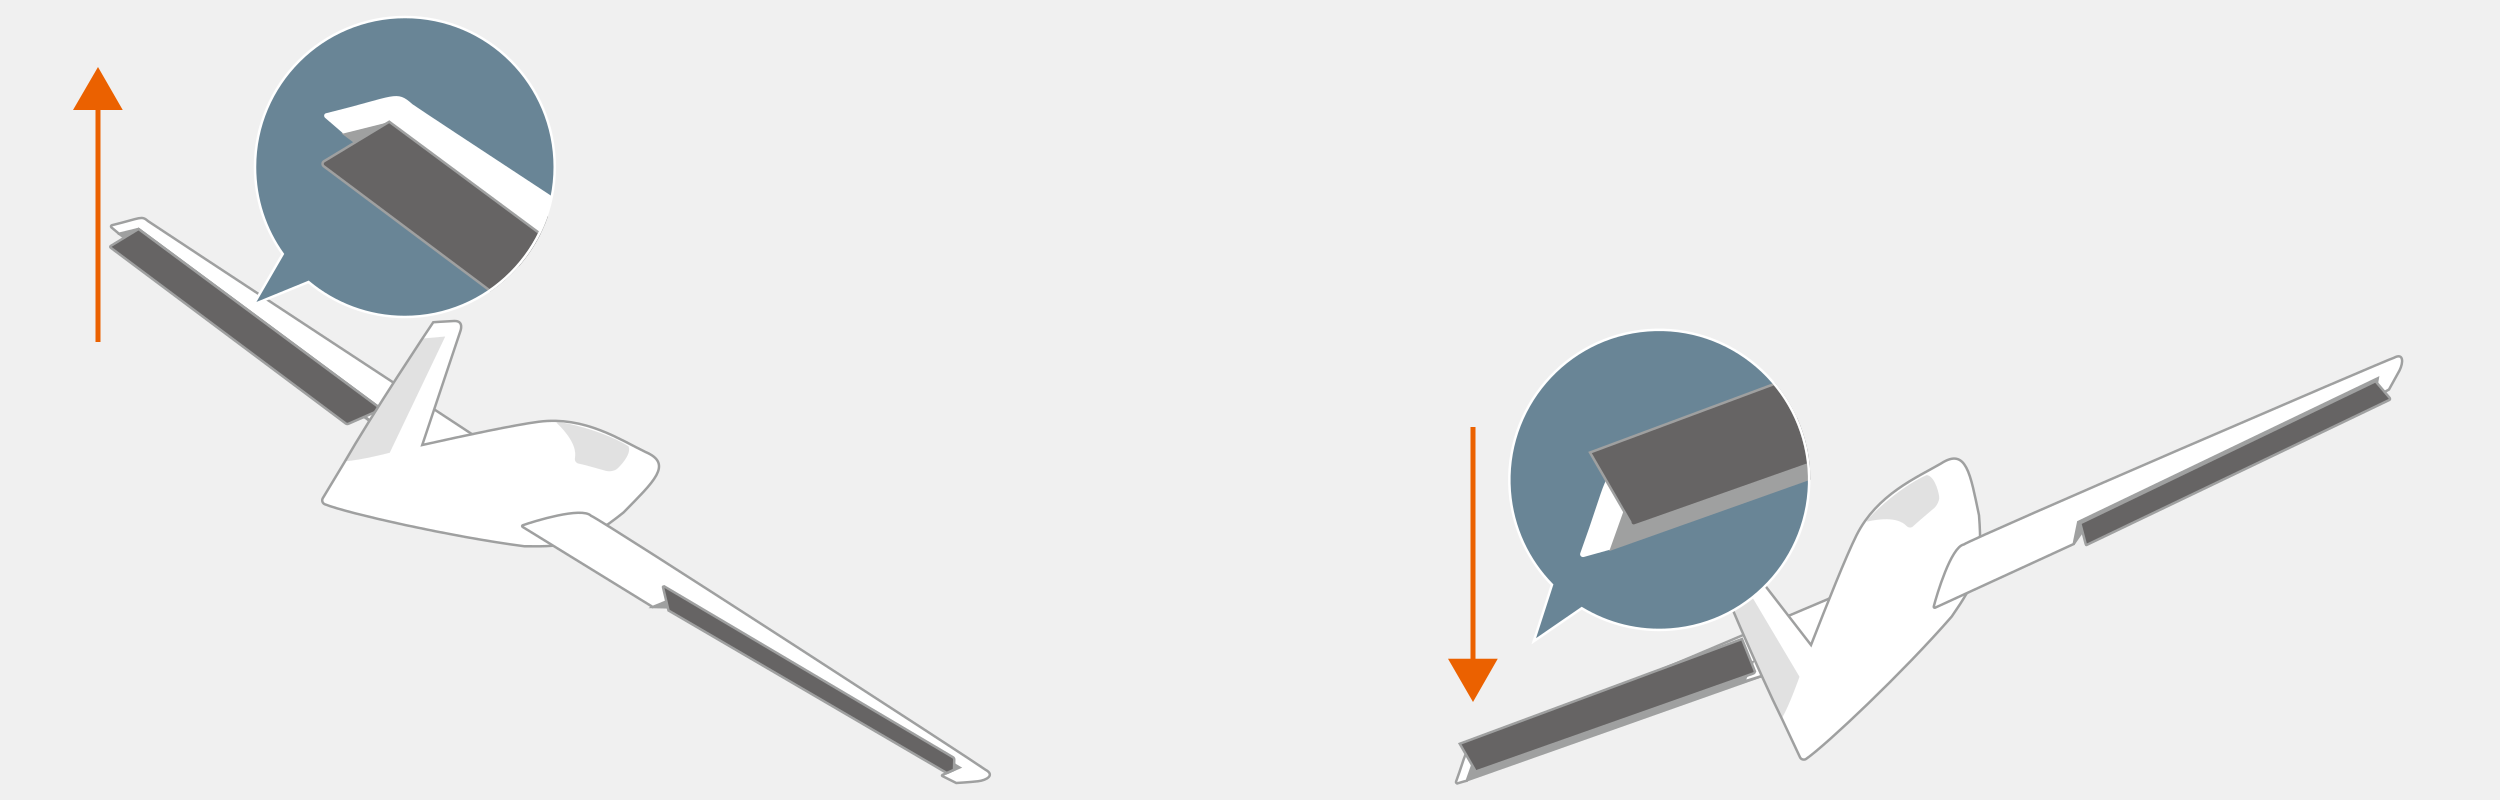
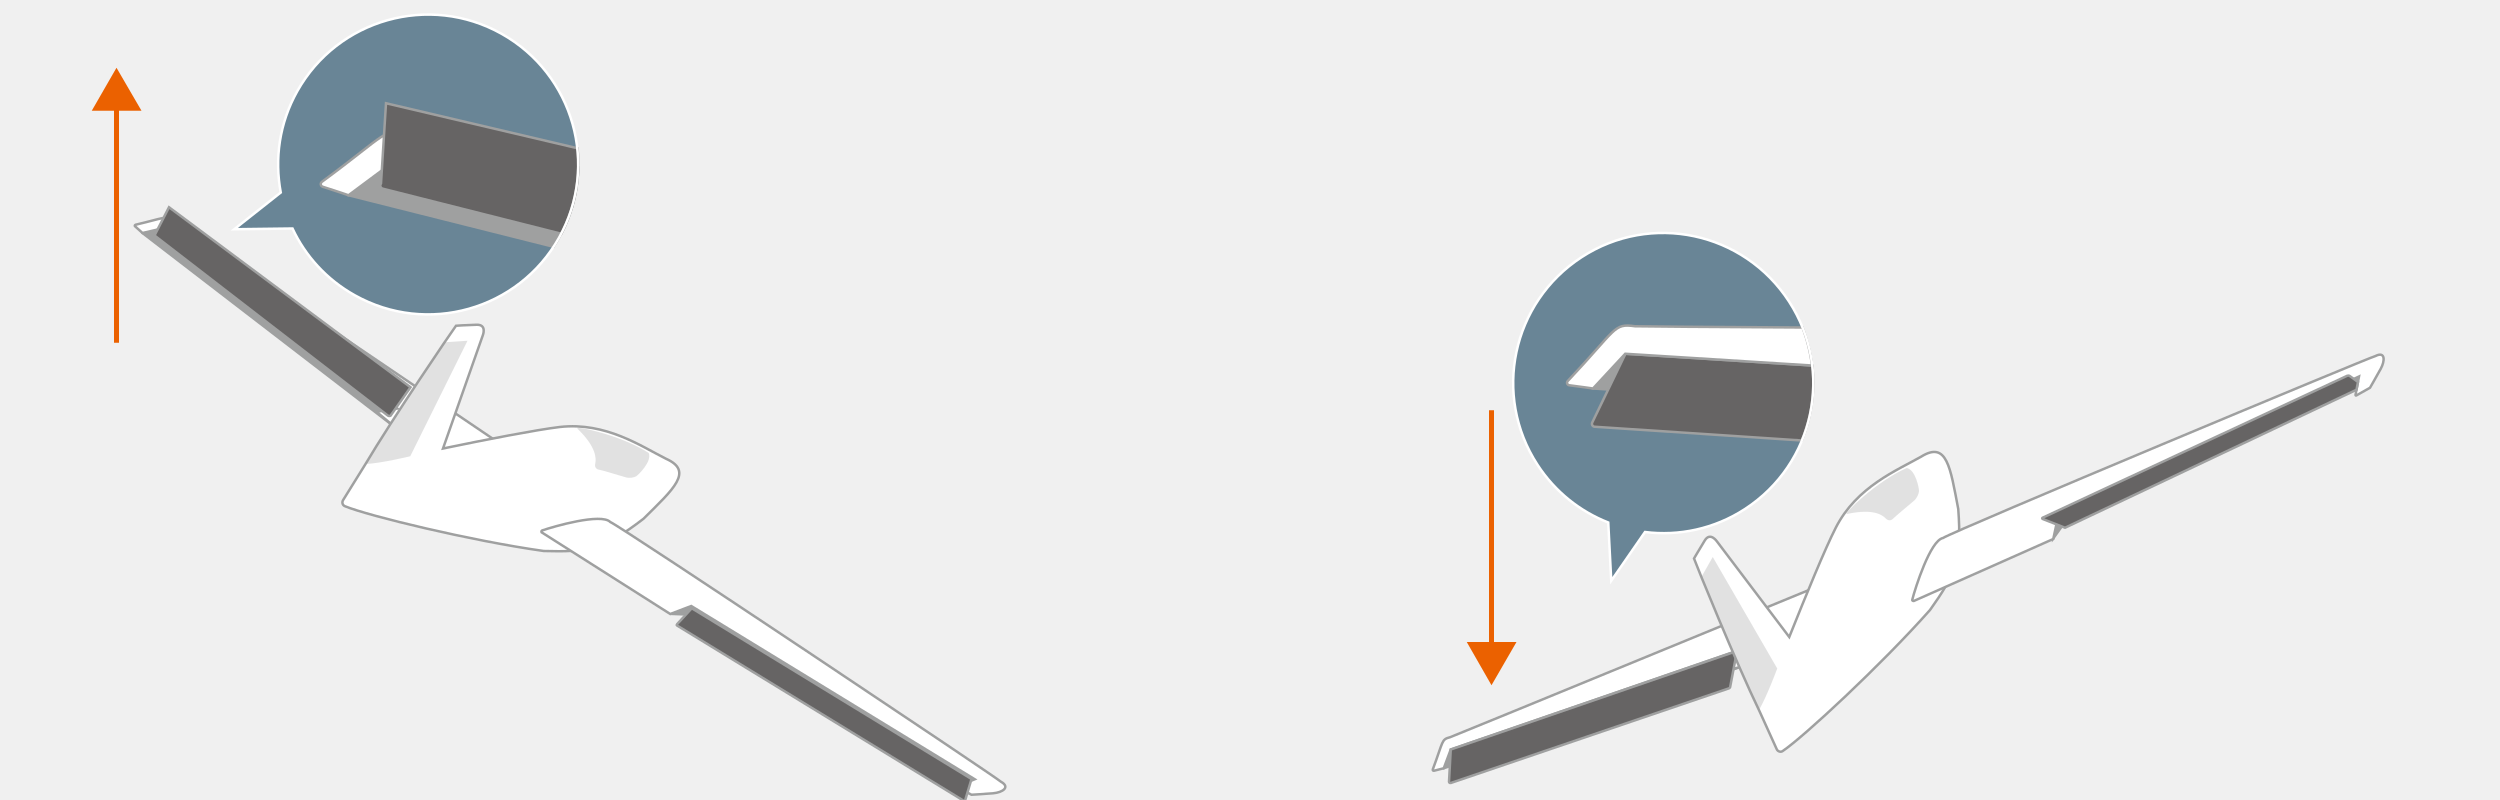
<svg xmlns="http://www.w3.org/2000/svg" version="1.1" id="图层_1" x="0px" y="0px" viewBox="0 0 1000 320" style="enable-background:new 0 0 1000 320;" xml:space="preserve">
  <style type="text/css">
	.st0{fill:#9FA0A0;stroke:#9FA0A0;stroke-miterlimit:10;}
	.st1{fill:#FFFFFF;stroke:#9FA0A0;stroke-miterlimit:10;}
	.st2{fill:#666464;stroke:#9FA0A0;stroke-miterlimit:10;}
	.st3{opacity:0.3;fill:#9B9B9B;}
	.st4{fill:none;stroke:#EB6100;stroke-width:2;stroke-miterlimit:10;}
	.st5{fill:#EB6100;}
	.st6{fill:#698596;}
	.st7{fill:none;}
- 	.st8{fill:#FFFFFF;}
- 	.st9{fill:none;stroke:#FFFFFF;stroke-miterlimit:10;}
+ 	.st8{fill:none;stroke:#FFFFFF;stroke-miterlimit:10;}
</style>
  <g>
-     <polygon class="st0" points="47.6,93.5 149.2,169.4 156.7,161.3 56.1,89.1 49.6,89.8  " />
-     <path class="st1" d="M44.7,90.1c11.9-2.9,11.8-4,14.6-1.6c4.6,3.2,133.8,88,133.8,88l-26.7,6.7l-24.3-19.7l8.3-1.4L55.4,91.6   l-7.8,1.9c0,0-1.3-1.1-3.1-2.6C44.3,90.7,44.4,90.2,44.7,90.1z" />
-     <polygon class="st0" points="270,243 260.9,242.8 268.7,237.1 386.8,307.2 382.9,309.3  " />
-     <path class="st2" d="M44.3,99.1l94,70.3c0.3,0.2,0.7,0.3,1.1,0.1l13.2-5.8L55.4,91.6l-11,6.7C44,98.5,44,98.9,44.3,99.1z" />
-     <path class="st1" d="M258.2,180.8c-9.8-4.7-24.3-14.5-42.7-12.1c-9.3,1.2-29.2,5.4-46.6,9.3l15.2-45.4c0,0,1.8-4.4-2.5-4.2   c-4.2,0.2-8.3,0.5-8.3,0.5c-1.7,2.4-24.9,37.4-35.7,56.3c0,0,0,0,0,0l-8.5,14.1c-0.5,0.9-0.1,2,0.8,2.4c9.3,3.7,50.5,13,79.8,16.8   c17.4,0.3,23.8-0.8,39.7-13.5C261.4,192.7,269.5,185.6,258.2,180.8z" />
-     <path class="st1" d="M209.1,210.1c4.5-1.6,23.6-7.5,27.3-3.8c4.2,1.6,156.5,100.4,157.8,101.6c3.9,2.1,0.5,4.2-3,4.6   c-3.5,0.4-8.7,0.7-8.7,0.7l-5.6-2.8c-0.2-0.1-0.1-0.3,0-0.4l6.9-3l-114.4-67.6l-8.3,3.4l-52-32   C208.7,210.6,208.8,210.2,209.1,210.1z" />
-     <path class="st2" d="M265.2,234.9l2.2,9.3l111.3,65l2.9-1.3l0.1-4.1c0-0.4-0.2-0.7-0.5-0.9l-115.6-68.4   C265.4,234.5,265.1,234.7,265.2,234.9z" />
-     <path class="st3" d="M169,135.4c0,0-26.1,40.1-30.9,49.1c6.3-0.4,17.8-3.4,17.8-3.4l22.2-46.5L169,135.4z" />
-     <path class="st3" d="M222.7,169.2c-1.6-1.5,17.7,2.4,28.7,9.3c1.5,3.3-4.1,8.8-4.9,9.3c-0.8,0.5-2.6,1-4.3,0.5   c-1.7-0.5-10-2.8-10.5-2.8c-0.5,0-2.1-0.6-1.7-2.5C230.3,181.2,230.4,176.6,222.7,169.2z" />
-   </g>
-   <g>
-     <polygon class="st0" points="586.8,312.1 706.4,269.8 703.8,259.1 587.9,302.6 584.8,308.5  " />
-     <path class="st1" d="M582.4,312.7c4.2-11.5,3.2-12,6.8-13c5.2-2.1,147.5-62.4,147.5-62.4l-9.3,26l-29.8,9.3l3.4-7.7l-111.6,39.8   l-2.7,7.6c0,0-1.7,0.4-3.9,1.1C582.6,313.3,582.3,313,582.4,312.7z" />
-     <polygon class="st0" points="834.6,210.2 830.1,216.7 829.1,208 953,148.8 952.5,153.3  " />
-     <path class="st2" d="M590.6,308.5l110.7-39.1c0.4-0.1,0.6-0.5,0.7-0.8l-5.2-13l-112.9,41.9l6,10.4   C589.9,308.4,590.2,308.6,590.6,308.5z" />
-     <path class="st1" d="M776.4,185.4c-9.4,5.5-25.5,12.2-33.8,28.7c-4.2,8.4-11.7,27.3-18.2,43.9l-29.3-37.9c0,0-2.7-3.9-4.9-0.3   s-4.2,7.2-4.2,7.2c1,2.8,17.3,41.5,27,61c0,0,0,0,0,0l7,14.9c0.4,0.9,1.6,1.2,2.4,0.7c8.2-5.7,38.9-34.7,58.3-57   c9.9-14.3,12.5-20.2,10.9-40.5C788.1,189.5,786.6,178.8,776.4,185.4z" />
-     <path class="st1" d="M773.5,242.6c1.2-4.7,6.9-23.8,12-24.8c3.7-2.6,170.4-74.4,172.1-74.7c3.9-2.1,3.8,1.9,2.2,5.1   c-1.7,3.1-4.2,7.6-4.2,7.6l-5.5,3.1c-0.1,0.1-0.3,0-0.3-0.2l1.3-7.4l-119.8,57.5l-1.8,8.8L774,243.1   C773.7,243.2,773.4,242.9,773.5,242.6z" />
-     <path class="st2" d="M834.3,217.7l-2.2-8.4l118.1-56.8l5.7,6.7c0.2,0.4,0.1,0.7-0.2,0.8L834.6,218   C834.5,218.1,834.3,217.9,834.3,217.7z" />
-     <path class="st3" d="M689.1,234.4c0,0,18.8,44,23.6,53c3.2-5.5,7.1-16.7,7.1-16.7l-26.3-44.3L689.1,234.4z" />
-     <path class="st3" d="M747,208.6c-2.1,0.5,11.8-13.4,23.7-18.6c3.6,0.6,5.1,8.3,5,9.3s-0.7,2.7-2,3.9c-1.3,1.1-7.9,6.7-8.2,7.1   s-1.6,1.4-3,0C761.2,208.9,757.4,206.3,747,208.6z" />
-   </g>
-   <g>
    <g>
-       <line class="st4" x1="39.2" y1="136.8" x2="39.2" y2="41.1" />
+       <polygon class="st0" points="577.5,307.3 697.5,266.3 695.1,255.6 578.7,297.8 575.5,303.6   " />
+       <path class="st1" d="M573.1,307.8c4.3-11.5,3.4-12,6.9-12.9c5.2-2,148.2-60.8,148.2-60.8l-9.5,25.9l-29.9,8.9l3.5-7.7l-112,38.6    l-2.8,7.5c0,0-1.7,0.4-3.9,1C573.3,308.4,573,308.1,573.1,307.8z" />
+       <polygon class="st0" points="826.4,208.2 821.2,215.5 820.9,205.9 945.4,148 944.9,152.5   " />
+       <path class="st2" d="M580.3,313.2l111.1-37.8c0.4-0.1,0.7-0.4,0.7-0.8l2.7-14.2l-114.5,39.4l-0.7,12.9    C579.6,313,579.9,313.3,580.3,313.2z" />
+       <path class="st1" d="M768.4,182.7c-9.5,5.4-25.7,11.9-34.1,28.4c-4.3,8.4-12,27.2-18.6,43.7l-28.9-38.2c0,0-2.7-4-4.9-0.4    s-4.3,7.2-4.3,7.2c1,2.8,16.8,41.7,26.3,61.3c0,0,0,0,0,0l6.8,15c0.4,0.9,1.6,1.3,2.4,0.7c8.3-5.6,39.3-34.3,58.9-56.4    c10.1-14.2,12.8-20.1,11.3-40.4C780.1,186.9,778.8,176.2,768.4,182.7z" />
+       <path class="st1" d="M764.9,239.9c1.2-4.7,7.2-23.7,12.3-24.7c3.7-2.6,171.2-72.5,173-72.8c4-2,3.8,2,2.1,5.1    c-1.7,3.1-4.3,7.6-4.3,7.6l-5.5,3.1c-0.1,0.1-0.3,0-0.3-0.2l1.4-7.4l-120.4,56.2l-1.9,8.8l-55.8,24.8    C765.1,240.4,764.8,240.2,764.9,239.9z" />
+       <path class="st2" d="M817.1,207.6l8.9,3.5l116.6-55.2l0.6-3.1l-3.3-2.4c-0.3-0.2-0.7-0.2-1-0.1L817,207.1    C816.8,207.2,816.8,207.5,817.1,207.6z" />
+       <path class="st3" d="M680.6,230.7c0,0,18.3,44.2,23,53.3c3.2-5.5,7.3-16.6,7.3-16.6l-25.8-44.6L680.6,230.7z" />
+       <path class="st3" d="M738.8,205.6c-2.1,0.5,11.9-13.2,23.9-18.4c3.6,0.7,5,8.4,4.9,9.3s-0.7,2.7-2,3.8s-8,6.7-8.3,7.1    c-0.3,0.4-1.6,1.4-3,0C753,206,749.3,203.3,738.8,205.6z" />
+     </g>
+     <g>
      <g>
-         <polygon class="st5" points="49.1,44 39.2,26.8 29.2,44    " />
+         <line class="st4" x1="46.6" y1="137.1" x2="46.6" y2="41.4" />
+         <g>
+           <polygon class="st5" points="56.6,44.3 46.6,27.1 36.7,44.3     " />
+         </g>
      </g>
    </g>
-   </g>
-   <g>
    <g>
-       <line class="st4" x1="589.2" y1="266.4" x2="589.2" y2="170.8" />
      <g>
-         <polygon class="st5" points="599.1,263.5 589.2,280.8 579.2,263.5    " />
+         <line class="st4" x1="596.6" y1="259.7" x2="596.6" y2="164.1" />
+         <g>
+           <polygon class="st5" points="606.6,256.8 596.6,274.1 586.7,256.8     " />
+         </g>
      </g>
    </g>
+     <path class="st6" d="M632.6,102.9c-27.8,18.1-35.7,55.2-17.6,83c7.1,10.9,17.1,18.7,28.3,23.1l1.2,23.3l13.5-19.5   c13.5,1.7,27.7-1.2,40-9.2c27.8-18.1,35.7-55.2,17.6-83C697.5,92.7,660.3,84.8,632.6,102.9z" />
+     <ellipse transform="matrix(0.8385 -0.5449 0.5449 0.8385 23.9449 387.2257)" class="st7" cx="665.2" cy="153.2" rx="60" ry="60" />
+     <path class="st6" d="M223.6,95.1c-16.2,28.9-52.8,39.2-81.7,23c-11.3-6.3-19.8-15.8-24.9-26.7l-23.3,0.3L112.3,77   c-2.5-13.4-0.6-27.7,6.6-40.5c16.2-28.9,52.8-39.2,81.7-23S239.8,66.2,223.6,95.1z" />
+     <path class="st7" d="M223.6,95.1c-16.2,28.9-52.8,39.2-81.7,23c-11.3-6.3-19.8-15.8-24.9-26.7l-23.3,0.3L112.3,77   c-2.5-13.4-0.6-27.7,6.6-40.5c16.2-28.9,52.8-39.2,81.7-23S239.8,66.2,223.6,95.1z" />
+     <path class="st0" d="M155.8,58.5L140.4,67l-1,11.1l82,20.6c0.8-1.2,1.5-2.4,2.2-3.6c3.5-6.2,5.7-12.7,6.8-19.3L155.8,58.5z" />
+     <g>
+       <polygon class="st0" points="57.1,93.3 157.6,170.6 165.1,162.7 65.6,89 59.1,89.6   " />
+       <path class="st1" d="M54.2,89.9c12-2.8,11.9-3.8,14.6-1.4c4.6,3.3,132.6,89.9,132.6,89.9l-26.8,6.3l-24-20l8.3-1.3l-94.1-72    l-7.8,1.8c0,0-1.3-1.2-3-2.7C53.8,90.4,53.9,90,54.2,89.9z" />
+       <polygon class="st0" points="277.3,245.9 269.5,245.6 276.1,240 393.2,311.8 389.2,313.9   " />
+       <path class="st2" d="M62.2,94.5l92.9,71.7c0.3,0.2,0.7,0.3,1.1,0.1l8-11.4l-96.6-72l-5.5,10.7C61.9,93.8,61.9,94.2,62.2,94.5z" />
+       <path class="st1" d="M266.4,183.5c-9.8-4.9-24.1-14.8-42.5-12.7c-9.3,1.1-29.3,5-46.7,8.6l15.9-45.2c0,0,1.8-4.4-2.4-4.3    c-4.3,0.1-8.3,0.4-8.3,0.4c-1.8,2.4-25.4,37.1-36.5,55.8c0,0,0,0,0,0l-8.7,14c-0.5,0.9-0.2,2,0.8,2.4c9.2,3.8,50.3,13.8,79.5,17.9    c17.4,0.5,23.8-0.5,39.9-12.9C269.4,195.6,277.6,188.5,266.4,183.5z" />
+       <path class="st1" d="M216.8,212.2c4.6-1.6,23.7-7.1,27.3-3.4c4.2,1.7,155.1,102.6,156.3,103.9c3.9,2.2,0.5,4.3-3.1,4.6    c-3.5,0.3-8.7,0.6-8.7,0.6l-5.6-2.9c-0.1-0.1-0.1-0.3,0-0.4l6.9-2.9l-113.4-69.3l-8.4,3.2l-51.5-32.7    C216.5,212.7,216.6,212.3,216.8,212.2z" />
+       <path class="st2" d="M270.8,249.7l5.9-6.4l111.9,68.3l-2.5,8.4c-0.2,0.3-0.5,0.4-0.8,0.2l-114.5-70    C270.6,250.1,270.7,249.8,270.8,249.7z" />
+       <path class="st3" d="M177.9,136.9c0,0-26.7,39.7-31.6,48.7c6.3-0.3,17.8-3.1,17.8-3.1l22.9-46.2L177.9,136.9z" />
+       <path class="st3" d="M231,171.5c-1.5-1.5,17.6,2.6,28.5,9.7c1.4,3.4-4.2,8.8-5,9.3c-0.8,0.5-2.7,0.9-4.3,0.4c-1.7-0.5-10-3-10.5-3    s-2.1-0.6-1.6-2.5C238.5,183.6,238.7,178.9,231,171.5z" />
+     </g>
+     <path class="st1" d="M128.8,72.7c-0.8,0.6-0.6,1.7,0.3,2c6,1.9,10.3,3.4,10.3,3.4l17.2-12.8l72.1,17.9c1.6-5.4,2.5-10.9,2.6-16.3   c-38.1-7.2-64.6-12.3-68.2-13C153.8,50.8,155.2,53.3,128.8,72.7z" />
+     <path class="st2" d="M152.4,73.4c-0.6,0.8-0.2,1.9,0.8,2.1l71.3,18c5.7-10.9,7.7-22.8,6.5-34.2l-76.6-18L152.4,73.4z" />
+     <path class="st8" d="M223.6,95.1c-16.2,28.9-52.8,39.2-81.7,23c-11.3-6.3-19.8-15.8-24.9-26.7l-23.3,0.3L112.3,77   c-2.5-13.4-0.6-27.7,6.6-40.5c16.2-28.9,52.8-39.2,81.7-23S239.8,66.2,223.6,95.1z" />
+     <path class="st0" d="M636.2,145.5l0.9,9.9l87.5,5.7c1-7.2,0.6-14.7-1.1-21.9l-75.3-3.5L636.2,145.5z" />
+     <path class="st2" d="M636.9,169c-0.4,0.8,0.2,1.7,1,1.7l82.8,5.5c3.9-9.4,5.4-19.8,4.2-30l-74.7-4.7L636.9,169z" />
+     <path class="st1" d="M627.1,152.4c-0.6,0.6-0.2,1.6,0.6,1.7c5.5,0.7,9.5,1.3,9.5,1.3l12.9-13.9l74.7,4.7   c-0.6-5.1-1.9-10.3-3.8-15.2c-37.3-0.2-63.6-0.4-67-0.5C645.3,129.3,647,131.3,627.1,152.4z" />
+     <path class="st8" d="M632.6,102.9c-27.8,18.1-35.7,55.2-17.6,83c7.1,10.9,17.1,18.7,28.3,23.1l1.2,23.3l13.5-19.5   c13.5,1.7,27.7-1.2,40-9.2c27.8-18.1,35.7-55.2,17.6-83C697.5,92.7,660.3,84.8,632.6,102.9z" />
  </g>
-   <path class="st6" d="M162,6.8c-33.1,0-60,26.9-60,60c0,13,4.1,25,11.1,34.8l-11.7,20.2l22-9c10.4,8.7,23.9,14,38.5,14  c33.1,0,60-26.9,60-60S195.2,6.8,162,6.8z" />
-   <circle class="st7" cx="162" cy="66.8" r="60" />
-   <path class="st6" d="M723.5,187.4c2.5,33-22.2,61.9-55.2,64.4c-12.9,1-25.2-2.2-35.6-8.5l-19.2,13.2l7.3-22.6  c-9.5-9.7-15.8-22.7-16.9-37.4c-2.5-33,22.2-61.9,55.2-64.4S721,154.4,723.5,187.4z" />
-   <path class="st7" d="M723.5,187.4c2.5,33-22.2,61.9-55.2,64.4c-12.9,1-25.2-2.2-35.6-8.5l-19.2,13.2l7.3-22.6  c-9.5-9.7-15.8-22.7-16.9-37.4c-2.5-33,22.2-61.9,55.2-64.4S721,154.4,723.5,187.4z" />
-   <path class="st0" d="M218.6,86.8l-61.2-44l-15.5,1.7l-4.6,8.8l70.3,52.5C212.3,100.2,216.1,93.8,218.6,86.8z" />
-   <path class="st8" d="M130.4,45.3c-0.8,0.2-1,1.2-0.4,1.8c4.2,3.6,7.3,6.3,7.3,6.3l18.4-4.6l60.1,44.6c2.3-4.6,4-9.6,5.1-14.8  c-31.2-20.5-53.2-35-55.9-36.9C158.4,35.8,158.6,38.4,130.4,45.3z" />
-   <path class="st2" d="M155.7,48.7l-26.1,15.8c-0.7,0.4-0.8,1.5-0.1,2l66.4,49.7c8.4-5.8,15.3-13.7,19.9-22.9L155.7,48.7z" />
-   <path class="st9" d="M162,6.8c-33.1,0-60,26.9-60,60c0,13,4.1,25,11.1,34.8l-11.7,20.2l22-9c10.4,8.7,23.9,14,38.5,14  c33.1,0,60-26.9,60-60S195.2,6.8,162,6.8z" />
-   <path class="st0" d="M723.5,187.4c-0.5-7.1-2.3-13.7-5-19.9l-71.8,26.9l-8.1,15.6l5.4,9.8l79.7-28.3  C723.6,190.2,723.6,188.8,723.5,187.4z" />
-   <path class="st8" d="M632.1,221.3c-0.3,0.9,0.5,1.7,1.4,1.5c6-1.7,10.4-2.9,10.4-2.9l7.2-20.2l70-25c-1.6-5.4-3.9-10.4-6.9-15  c-35.7,15.1-60.6,25.6-64,26.9C640.8,189.2,643.3,190.5,632.1,221.3z" />
-   <path class="st2" d="M709.7,153.6L636,181l16.1,27.8c0,1,0.9,1.7,1.8,1.4l69.4-24.5C722,173.4,717.1,162.4,709.7,153.6z" />
-   <path class="st9" d="M723.5,187.4c2.5,33-22.2,61.9-55.2,64.4c-12.9,1-25.2-2.2-35.6-8.5l-19.2,13.2l7.3-22.6  c-9.5-9.7-15.8-22.7-16.9-37.4c-2.5-33,22.2-61.9,55.2-64.4S721,154.4,723.5,187.4z" />
</svg>
